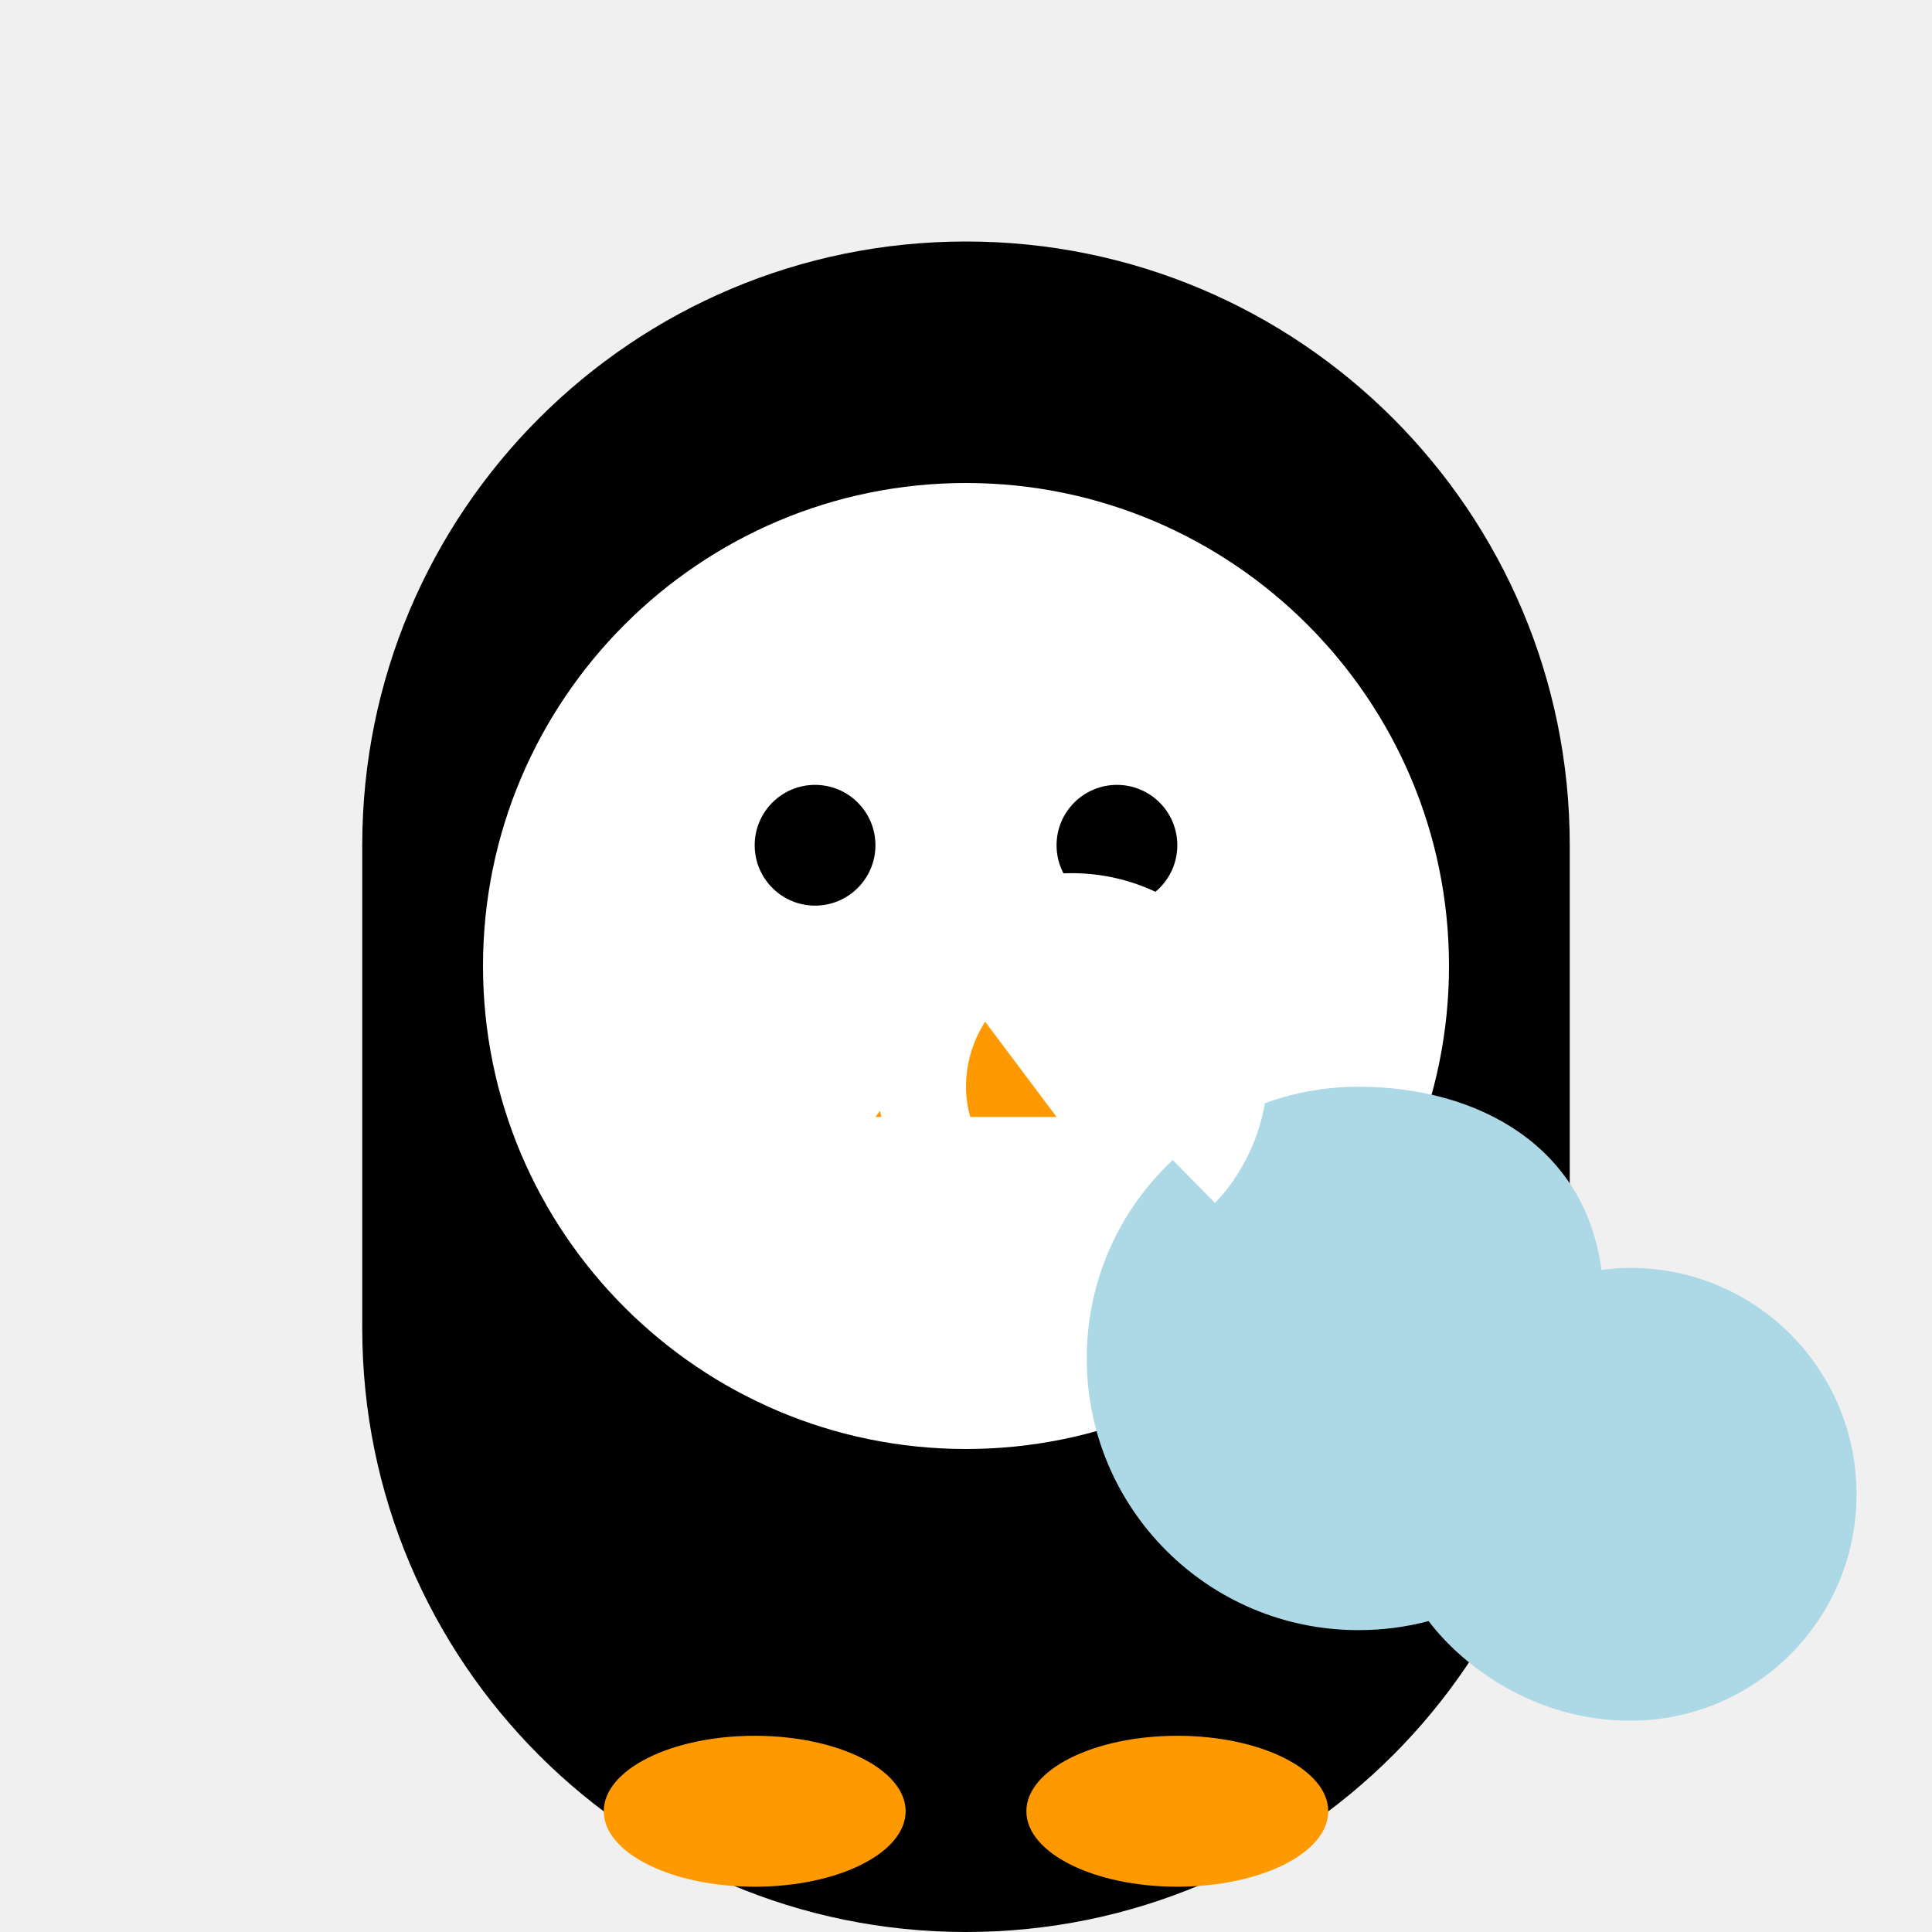
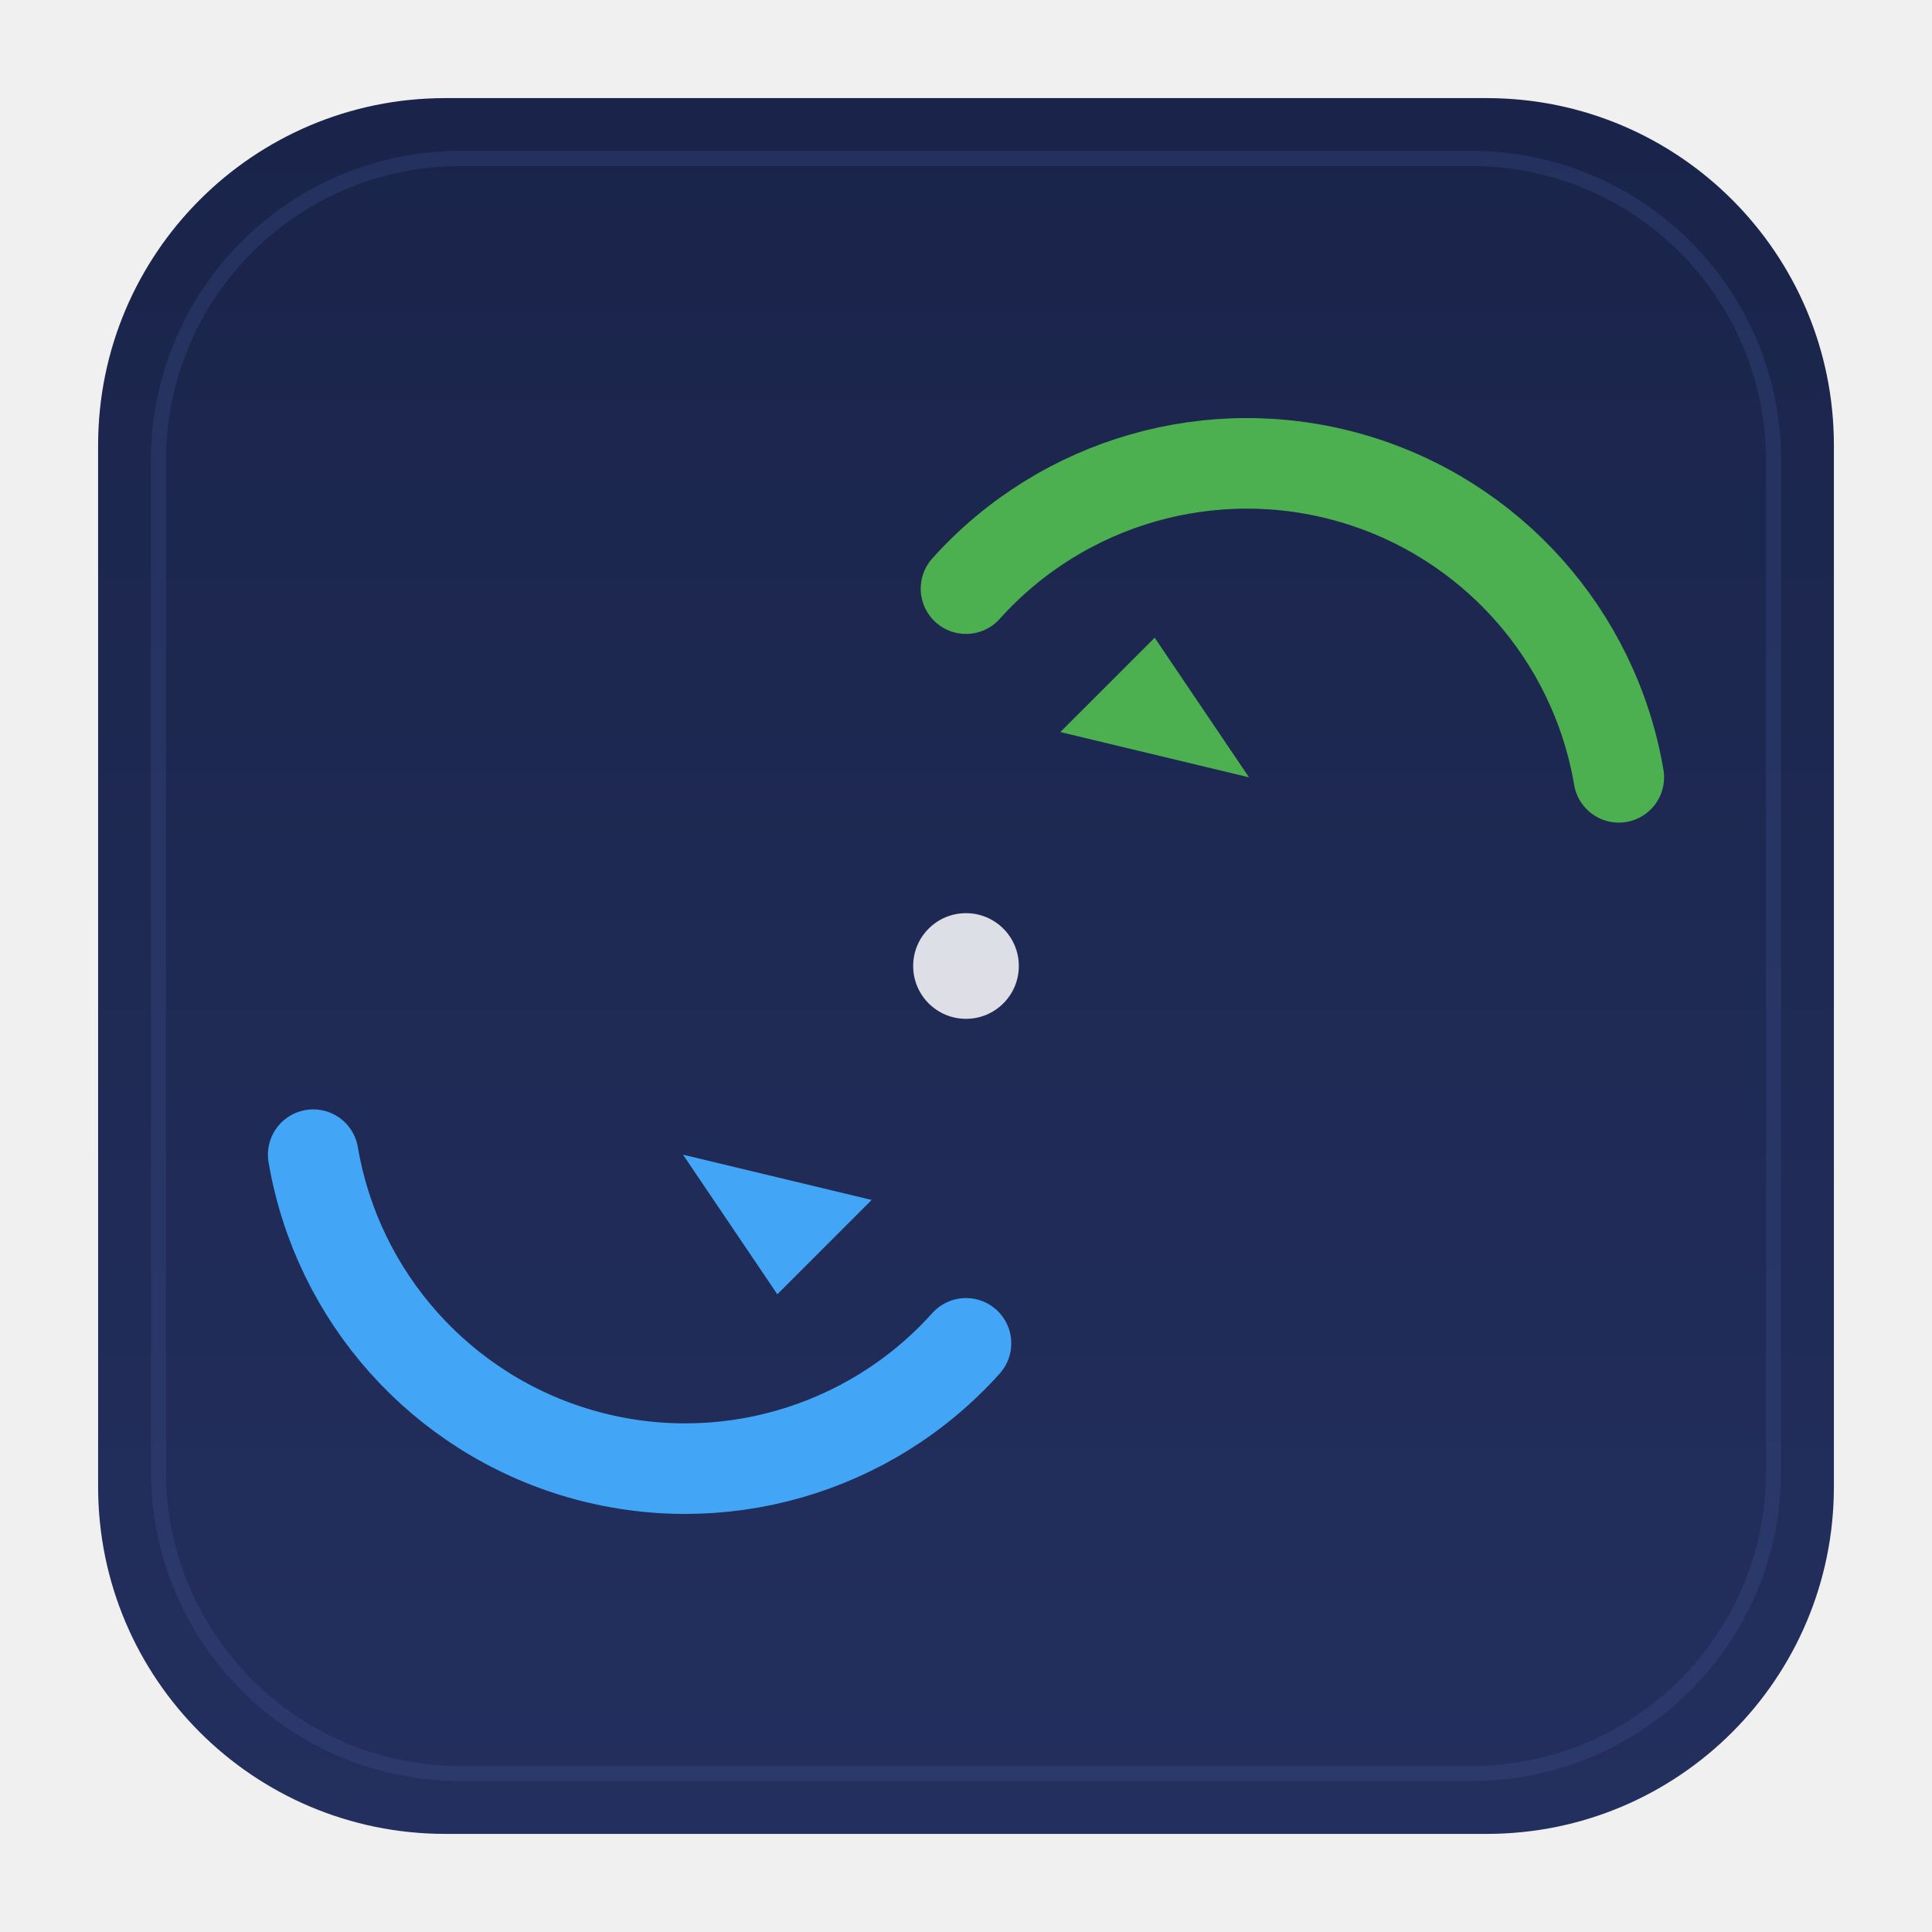
- <svg xmlns="http://www.w3.org/2000/svg" width="256" height="256" viewBox="0 0 256 256" fill="none">
-   <g id="Tux">
-     <path id="body" d="M128 32C83.8 32 48 67.8 48 112v64c0 44.2 35.8 80 80 80s80-35.8 80-80v-64c0-44.2-35.8-80-80-80z" fill="#000" />
-     <path id="white_belly" d="M128 64c-35.3 0-64 28.7-64 64s28.7 64 64 64 64-28.7 64-64-28.7-64-64-64z" fill="#fff" />
-     <circle id="left_eye" cx="108" cy="112" r="8" fill="#000" />
-     <circle id="right_eye" cx="148" cy="112" r="8" fill="#000" />
-     <path id="beak" d="M128 132l-12 16h24l-12-16z" fill="#f90" />
-     <ellipse id="left_foot" cx="100" cy="240" rx="20" ry="10" fill="#f90" />
-     <ellipse id="right_foot" cx="156" cy="240" rx="20" ry="10" fill="#f90" />
-   </g>
-   <g id="cloud_sync" transform="translate(144, 144)">
-     <path id="cloud" d="M36 0C16.1 0 0 16.1 0 36s16.1 36 36 36c3.2 0 6.3-.4 9.3-1.2C49.9 76.9 59.5 84 72 84c16.6 0 30-13.4 30-30s-13.4-30-30-30c-1.3 0-2.6.1-3.8.3C66.1 8 52 0 36 0z" fill="#add8e6" />
-     <path id="sync_arrows" d="M72 42c0-8.8-7.2-16-16-16s-16 7.2-16 16c0 3.3 1.1 6.3 3 8.7L36 58c-5.1-4.7-8-11.2-8-18.3 0-14.4 11.6-26 26-26s26 11.6 26 26c0 6.7-2.6 13.1-7 17.7L66 50.3c2.4-2.2 3.8-5.3 3.8-8.3z" fill="#fff" transform="translate(-56, -42)" />
+ <svg xmlns="http://www.w3.org/2000/svg" width="512" height="512" viewBox="0 0 512 512">
+   <defs>
+     <linearGradient id="bg" x1="0" y1="0" x2="0" y2="1">
+       <stop offset="0%" stop-color="#1a244a" />
+       <stop offset="100%" stop-color="#232f5e" />
+     </linearGradient>
+   </defs>
+   <rect x="26" y="26" width="460" height="460" rx="92" ry="92" fill="url(#bg)" />
+   <rect x="42" y="42" width="428" height="428" rx="80" ry="80" fill="none" stroke="rgba(60,80,140,0.3)" stroke-width="4" />
+   <g transform="translate(256,256)">
+     <path d="M 0,-100 A 100,100 0 0,1 173,-50" fill="none" stroke="#4caf50" stroke-width="24" stroke-linecap="round" />
+     <path d="M 50,-87 L 75,-50 L 25,-62" fill="#4caf50" />
+     <path d="M 0,100 A 100,100 0 0,1 -173,50" fill="none" stroke="#42a5f5" stroke-width="24" stroke-linecap="round" />
+     <path d="M -50,87 L -75,50 L -25,62" fill="#42a5f5" />
+     <circle cx="0" cy="0" r="14" fill="rgba(255,255,255,0.85)" />
  </g>
</svg>
